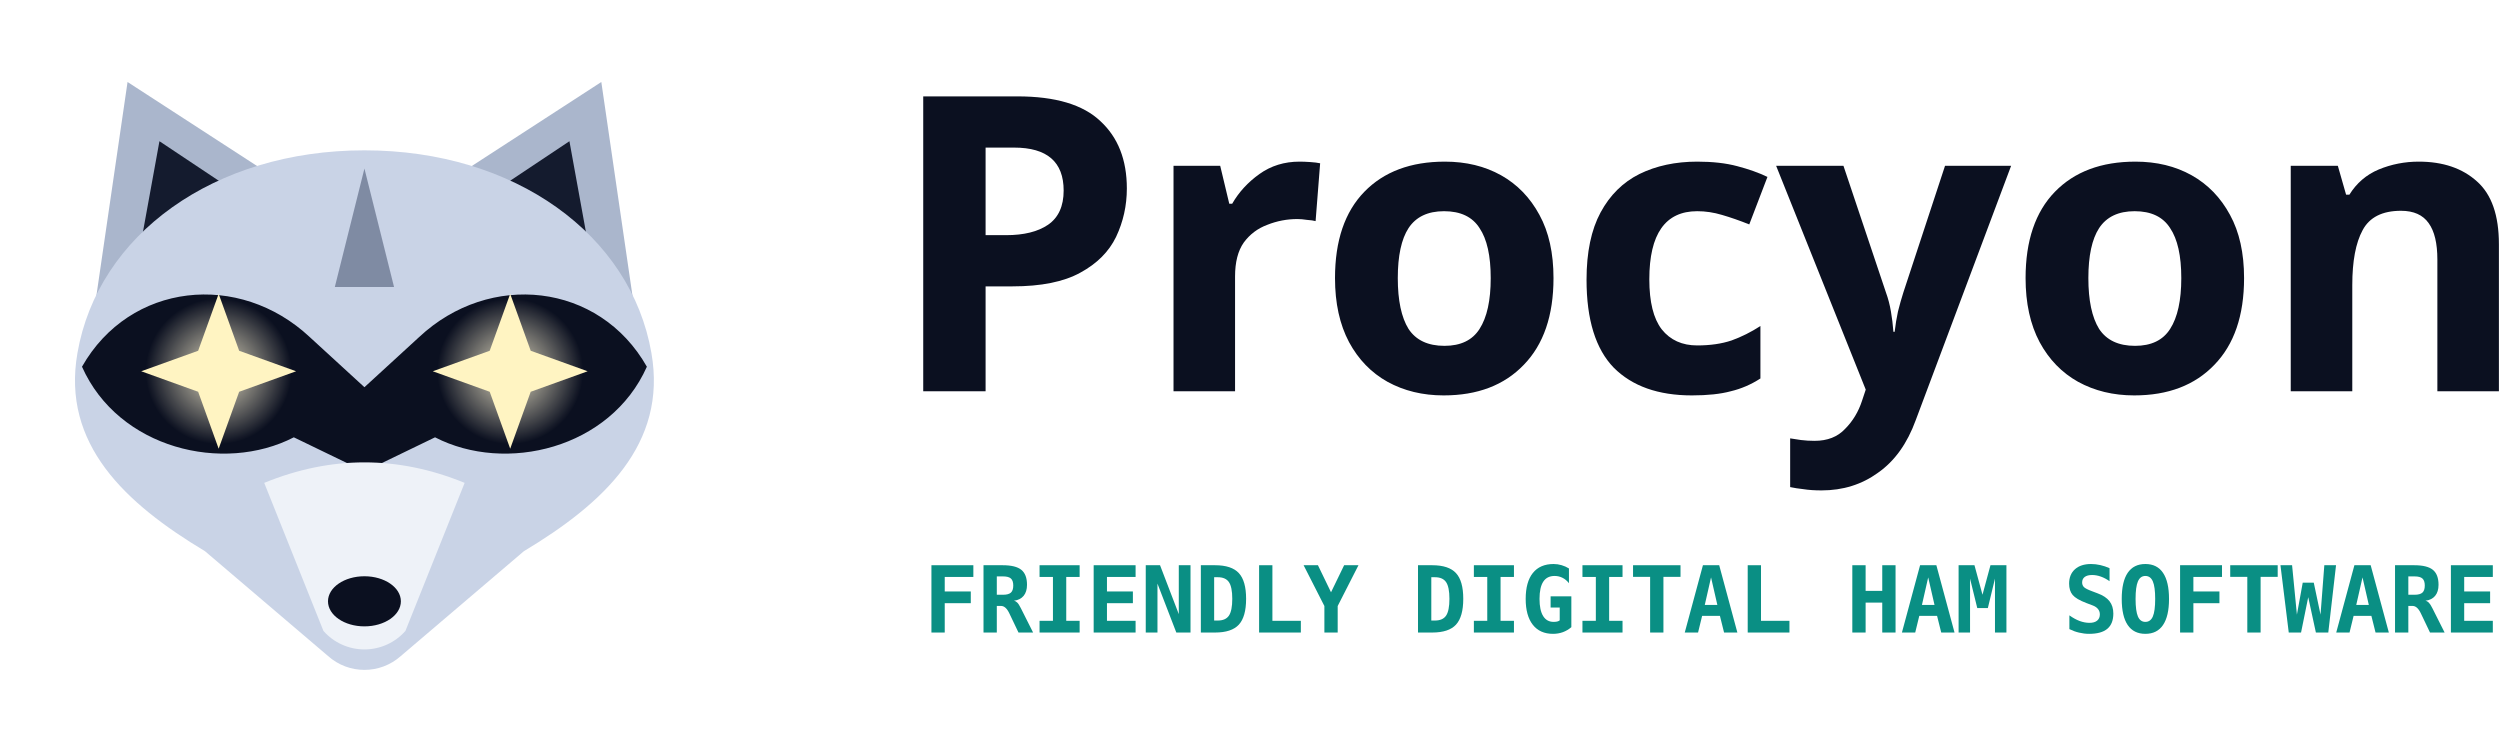
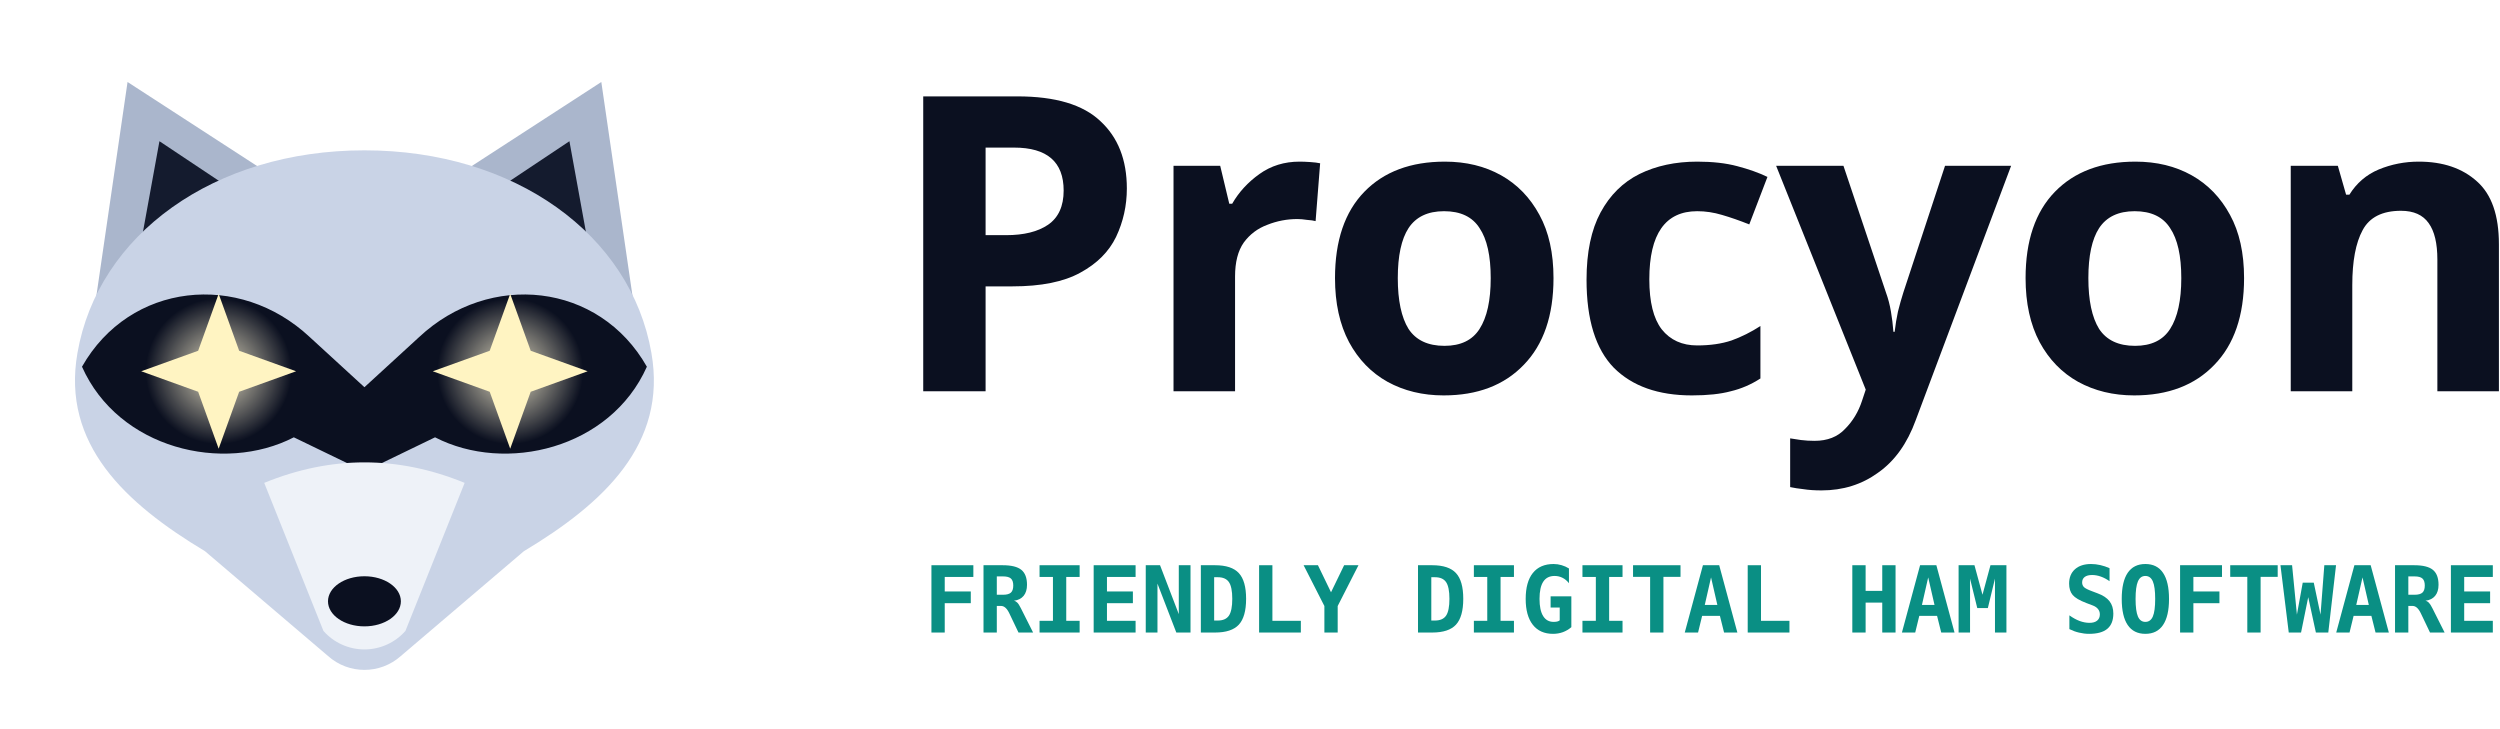
- <svg xmlns="http://www.w3.org/2000/svg" viewBox="0 0 1029 300" version="1.1" id="svg45">
-   <defs id="defs49" />
-   <g transform="scale(9.375)" id="g37">
+ <svg xmlns="http://www.w3.org/2000/svg" viewBox="0 0 1029 300" version="1.1" id="svg43">
+   <defs id="defs47" />
+   <g transform="scale(9.375)" id="g35">
    <defs id="defs9">
      <radialGradient id="glow" cx="0.5" cy="0.5" r="0.5">
        <stop offset="0" stop-color="#fff6d6" stop-opacity=".9" id="stop4" />
        <stop offset="1" stop-color="#fff6d6" stop-opacity="0" id="stop6" />
      </radialGradient>
    </defs>
    <path d="M 4.2,13.2 5.6,3.6 13,8.4 Z" fill="#aab6cc" id="path11" />
    <path d="M 27.8,13.2 26.4,3.6 19,8.4 Z" fill="#aab6cc" id="path13" />
    <path d="M 6.2,10.6 7,6.2 10.6,8.6 Z" fill="#141b2e" id="path15" />
    <path d="M 25.8,10.6 25,6.2 21.4,8.6 Z" fill="#141b2e" id="path17" />
    <path d="m 16,6.6 c 6.6,0 11.7,3.7 12.6,8.9 0.7,4 -2.1,6.6 -5.6,8.7 l -5.4,4.6 a 2.4,2.4 0 0 1 -3.2,0 L 9,24.2 C 5.5,22.1 2.7,19.5 3.4,15.5 4.3,10.3 9.4,6.6 16,6.6 Z" fill="#c9d3e6" id="path19" />
-     <path d="m 16,7.4 -1.3,5.2 h 2.6 z" fill="#7f8ba3" id="path21" />
-     <path d="m 3.6,16.1 c 2.1,-3.7 6.9,-4.2 10,-1.3 L 16,17 18.4,14.8 c 3.1,-2.9 7.9,-2.4 10,1.3 -1.6,3.6 -6.2,4.7 -9.3,3.1 L 16,20.7 12.9,19.2 C 9.8,20.8 5.2,19.7 3.6,16.1 Z" fill="#0b1020" id="path23" />
-     <path d="m 11.6,21.2 q 4.4,-1.8 8.8,0 l -2.6,6.5 a 2.4,2.4 0 0 1 -3.6,0 z" fill="#eef2f8" id="path25" />
-     <path id="ellipse27" style="fill:#0b1020" d="M 17.6,26.4 A 1.6,1.1 0 0 1 16,27.5 1.6,1.1 0 0 1 14.4,26.4 1.6,1.1 0 0 1 16,25.3 1.6,1.1 0 0 1 17.6,26.4 Z" />
-     <path id="circle29" style="fill:url(#glow)" d="m 12.8,16.3 a 3.2,3.2 0 0 1 -3.2,3.2 3.2,3.2 0 0 1 -3.2,-3.2 3.2,3.2 0 0 1 3.2,-3.2 3.2,3.2 0 0 1 3.2,3.2 z" />
-     <path id="circle31" style="fill:url(#glow)" d="m 25.6,16.3 a 3.2,3.2 0 0 1 -3.2,3.2 3.2,3.2 0 0 1 -3.2,-3.2 3.2,3.2 0 0 1 3.2,-3.2 3.2,3.2 0 0 1 3.2,3.2 z" />
-     <path d="m 9.6,12.9 0.9,2.5 2.5,0.9 -2.5,0.9 -0.9,2.5 -0.9,-2.5 -2.5,-0.9 2.5,-0.9 z" fill="#fff4c2" id="path33" />
-     <path d="m 22.4,12.9 0.9,2.5 2.5,0.9 -2.5,0.9 -0.9,2.5 -0.9,-2.5 -2.5,-0.9 2.5,-0.9 z" fill="#fff4c2" id="path35" />
+     <path d="m 3.6,16.1 c 2.1,-3.7 6.9,-4.2 10,-1.3 L 16,17 18.4,14.8 c 3.1,-2.9 7.9,-2.4 10,1.3 -1.6,3.6 -6.2,4.7 -9.3,3.1 L 16,20.7 12.9,19.2 C 9.8,20.8 5.2,19.7 3.6,16.1 Z" fill="#0b1020" id="path21" />
+     <path d="m 11.6,21.2 q 4.4,-1.8 8.8,0 l -2.6,6.5 a 2.4,2.4 0 0 1 -3.6,0 z" fill="#eef2f8" id="path23" />
+     <path id="ellipse25" style="fill:#0b1020" d="M 17.6,26.4 A 1.6,1.1 0 0 1 16,27.5 1.6,1.1 0 0 1 14.4,26.4 1.6,1.1 0 0 1 16,25.3 1.6,1.1 0 0 1 17.6,26.4 Z" />
+     <path id="circle27" style="fill:url(#glow)" d="m 12.8,16.3 a 3.2,3.2 0 0 1 -3.2,3.2 3.2,3.2 0 0 1 -3.2,-3.2 3.2,3.2 0 0 1 3.2,-3.2 3.2,3.2 0 0 1 3.2,3.2 z" />
+     <path id="circle29" style="fill:url(#glow)" d="m 25.6,16.3 a 3.2,3.2 0 0 1 -3.2,3.2 3.2,3.2 0 0 1 -3.2,-3.2 3.2,3.2 0 0 1 3.2,-3.2 3.2,3.2 0 0 1 3.2,3.2 z" />
+     <path d="m 9.6,12.9 0.9,2.5 2.5,0.9 -2.5,0.9 -0.9,2.5 -0.9,-2.5 -2.5,-0.9 2.5,-0.9 z" fill="#fff4c2" id="path31" />
+     <path d="m 22.4,12.9 0.9,2.5 2.5,0.9 -2.5,0.9 -0.9,2.5 -0.9,-2.5 -2.5,-0.9 2.5,-0.9 z" fill="#fff4c2" id="path33" />
  </g>
-   <g transform="translate(380,-29.65)" id="g43">
-     <g aria-label="Procyon" id="text39" style="font-weight:700;font-size:170px;font-family:'Noto Sans';letter-spacing:-1.7;fill:#0b1020">
-       <path d="m 38.76,69.32 q 23.46,0 34.17,10.2 10.88,10.03 10.88,27.71 0,10.54 -4.42,19.89 -4.42,9.18 -14.79,14.79 -10.2,5.61 -27.88,5.61 H 25.67 V 190.7 H -1.9073486e-7 V 69.32 Z m -1.36,21.08 H 25.67 V 126.44 h 8.5 q 10.88,0 17.17,-4.25 6.46,-4.42 6.46,-14.11 0,-17.68 -20.4,-17.68 z" id="path54" />
-       <path d="m 154.87,96.18 q 1.87,0 4.42,0.17 2.55,0.17 4.08,0.51 l -1.87,23.8 q -1.19,-0.34 -3.57,-0.51 -2.21,-0.34 -3.91,-0.34 -6.46,0 -12.41,2.38 -5.95,2.21 -9.69,7.31 -3.57,5.1 -3.57,13.94 v 47.26 h -25.33 V 97.88 h 19.21 l 3.74,15.64 h 1.19 q 4.08,-7.14 11.22,-12.24 7.14,-5.1 16.49,-5.1 z" id="path56" />
-       <path d="m 259.42,144.12 q 0,23.12 -12.24,35.7 -12.07,12.58 -32.98,12.58 -12.92,0 -23.12,-5.61 -10.03,-5.61 -15.81,-16.32 -5.78,-10.88 -5.78,-26.35 0,-23.12 12.07,-35.53 12.07,-12.41 33.15,-12.41 13.09,0 23.12,5.61 10.03,5.61 15.81,16.32 5.78,10.54 5.78,26.01 z m -64.09,0 q 0,13.77 4.42,20.91 4.59,6.97 14.79,6.97 10.03,0 14.45,-6.97 4.59,-7.14 4.59,-20.91 0,-13.77 -4.59,-20.57 -4.42,-6.97 -14.62,-6.97 -10.03,0 -14.62,6.97 -4.42,6.8 -4.42,20.57 z" id="path58" />
-       <path d="m 316.37,192.4 q -20.74,0 -32.13,-11.39 -11.22,-11.56 -11.22,-36.21 0,-17 5.78,-27.71 5.78,-10.71 15.98,-15.81 10.37,-5.1 23.8,-5.1 9.52,0 16.49,1.87 7.14,1.87 12.41,4.42 l -7.48,19.55 q -5.95,-2.38 -11.22,-3.91 -5.1,-1.53 -10.2,-1.53 -19.72,0 -19.72,28.05 0,13.94 5.1,20.57 5.27,6.63 14.62,6.63 7.99,0 14.11,-2.04 6.12,-2.21 11.9,-5.95 v 21.59 q -5.78,3.74 -12.24,5.27 -6.29,1.7 -15.98,1.7 z" id="path60" />
-       <path d="m 351.05,97.88 h 27.71 l 17.51,52.19 q 1.36,3.74 2.04,7.82 0.68,3.91 1.02,8.33 h 0.51 q 0.51,-4.42 1.36,-8.33 1.02,-4.08 2.21,-7.82 l 17.17,-52.19 h 27.2 L 408.51,202.6 q -5.27,14.45 -15.47,21.59 -10.03,7.31 -23.29,7.31 -4.25,0 -7.48,-0.51 -3.06,-0.34 -5.44,-0.85 v -20.06 q 1.87,0.34 4.42,0.68 2.72,0.34 5.61,0.34 7.99,0 12.58,-4.93 4.76,-4.76 6.97,-11.56 l 1.53,-4.59 z" id="path62" />
-       <path d="m 543.66,144.12 q 0,23.12 -12.24,35.7 -12.07,12.58 -32.98,12.58 -12.92,0 -23.12,-5.61 -10.03,-5.61 -15.81,-16.32 -5.78,-10.88 -5.78,-26.35 0,-23.12 12.07,-35.53 12.07,-12.41 33.15,-12.41 13.09,0 23.12,5.61 10.03,5.61 15.81,16.32 5.78,10.54 5.78,26.01 z m -64.09,0 q 0,13.77 4.42,20.91 4.59,6.97 14.79,6.97 10.03,0 14.45,-6.97 4.59,-7.14 4.59,-20.91 0,-13.77 -4.59,-20.57 -4.42,-6.97 -14.62,-6.97 -10.03,0 -14.62,6.97 -4.42,6.8 -4.42,20.57 z" id="path64" />
-       <path d="m 615.57,96.18 q 14.96,0 23.97,8.16 9.01,7.99 9.01,25.84 v 60.52 h -25.33 v -54.23 q 0,-10.03 -3.57,-14.96 -3.57,-5.1 -11.39,-5.1 -11.56,0 -15.81,7.99 -4.25,7.82 -4.25,22.61 v 43.69 h -25.33 V 97.88 h 19.38 l 3.4,11.9 h 1.36 q 4.42,-7.14 12.07,-10.37 7.82,-3.23 16.49,-3.23 z" id="path66" />
+   <g transform="translate(380,-29.65)" id="g41">
+     <g aria-label="Procyon" id="text37" style="font-weight:700;font-size:170px;font-family:'Noto Sans';letter-spacing:-1.7;fill:#0b1020">
+       <path d="m 38.76,69.32 q 23.46,0 34.17,10.2 10.88,10.03 10.88,27.71 0,10.54 -4.42,19.89 -4.42,9.18 -14.79,14.79 -10.2,5.61 -27.88,5.61 H 25.67 V 190.7 H -1.9073486e-7 V 69.32 Z m -1.36,21.08 H 25.67 V 126.44 h 8.5 q 10.88,0 17.17,-4.25 6.46,-4.42 6.46,-14.11 0,-17.68 -20.4,-17.68 z" id="path52" />
+       <path d="m 154.87,96.18 q 1.87,0 4.42,0.17 2.55,0.17 4.08,0.51 l -1.87,23.8 q -1.19,-0.34 -3.57,-0.51 -2.21,-0.34 -3.91,-0.34 -6.46,0 -12.41,2.38 -5.95,2.21 -9.69,7.31 -3.57,5.1 -3.57,13.94 v 47.26 h -25.33 V 97.88 h 19.21 l 3.74,15.64 h 1.19 q 4.08,-7.14 11.22,-12.24 7.14,-5.1 16.49,-5.1 z" id="path54" />
+       <path d="m 259.42,144.12 q 0,23.12 -12.24,35.7 -12.07,12.58 -32.98,12.58 -12.92,0 -23.12,-5.61 -10.03,-5.61 -15.81,-16.32 -5.78,-10.88 -5.78,-26.35 0,-23.12 12.07,-35.53 12.07,-12.41 33.15,-12.41 13.09,0 23.12,5.61 10.03,5.61 15.81,16.32 5.78,10.54 5.78,26.01 z m -64.09,0 q 0,13.77 4.42,20.91 4.59,6.97 14.79,6.97 10.03,0 14.45,-6.97 4.59,-7.14 4.59,-20.91 0,-13.77 -4.59,-20.57 -4.42,-6.97 -14.62,-6.97 -10.03,0 -14.62,6.97 -4.42,6.8 -4.42,20.57 z" id="path56" />
+       <path d="m 316.37,192.4 q -20.74,0 -32.13,-11.39 -11.22,-11.56 -11.22,-36.21 0,-17 5.78,-27.71 5.78,-10.71 15.98,-15.81 10.37,-5.1 23.8,-5.1 9.52,0 16.49,1.87 7.14,1.87 12.41,4.42 l -7.48,19.55 q -5.95,-2.38 -11.22,-3.91 -5.1,-1.53 -10.2,-1.53 -19.72,0 -19.72,28.05 0,13.94 5.1,20.57 5.27,6.63 14.62,6.63 7.99,0 14.11,-2.04 6.12,-2.21 11.9,-5.95 v 21.59 q -5.78,3.74 -12.24,5.27 -6.29,1.7 -15.98,1.7 z" id="path58" />
+       <path d="m 351.05,97.88 h 27.71 l 17.51,52.19 q 1.36,3.74 2.04,7.82 0.68,3.91 1.02,8.33 h 0.51 q 0.51,-4.42 1.36,-8.33 1.02,-4.08 2.21,-7.82 l 17.17,-52.19 h 27.2 L 408.51,202.6 q -5.27,14.45 -15.47,21.59 -10.03,7.31 -23.29,7.31 -4.25,0 -7.48,-0.51 -3.06,-0.34 -5.44,-0.85 v -20.06 q 1.87,0.34 4.42,0.68 2.72,0.34 5.61,0.34 7.99,0 12.58,-4.93 4.76,-4.76 6.97,-11.56 l 1.53,-4.59 z" id="path60" />
+       <path d="m 543.66,144.12 q 0,23.12 -12.24,35.7 -12.07,12.58 -32.98,12.58 -12.92,0 -23.12,-5.61 -10.03,-5.61 -15.81,-16.32 -5.78,-10.88 -5.78,-26.35 0,-23.12 12.07,-35.53 12.07,-12.41 33.15,-12.41 13.09,0 23.12,5.61 10.03,5.61 15.81,16.32 5.78,10.54 5.78,26.01 z m -64.09,0 q 0,13.77 4.42,20.91 4.59,6.97 14.79,6.97 10.03,0 14.45,-6.97 4.59,-7.14 4.59,-20.91 0,-13.77 -4.59,-20.57 -4.42,-6.97 -14.62,-6.97 -10.03,0 -14.62,6.97 -4.42,6.8 -4.42,20.57 z" id="path62" />
+       <path d="m 615.57,96.18 q 14.96,0 23.97,8.16 9.01,7.99 9.01,25.84 v 60.52 h -25.33 v -54.23 q 0,-10.03 -3.57,-14.96 -3.57,-5.1 -11.39,-5.1 -11.56,0 -15.81,7.99 -4.25,7.82 -4.25,22.61 v 43.69 h -25.33 V 97.88 h 19.38 l 3.4,11.9 h 1.36 q 4.42,-7.14 12.07,-10.37 7.82,-3.23 16.49,-3.23 z" id="path64" />
    </g>
-     <g aria-label="FRIENDLY DIGITAL HAM SOFTWARE" id="text41" style="font-weight:700;font-size:38px;font-family:'DejaVu Sans Mono';fill:#0a8f84">
-       <path d="M 20.633,267.122 H 8.851 v 5.975 H 19.575 v 4.824 H 8.851 V 290 H 3.377 V 262.298 H 20.633 Z" id="path69" />
-       <path d="m 37.319,276.919 q 0.816,0.167 1.41,0.779 0.612,0.594 1.484,2.338 L 45.223,290 h -6.012 l -3.34,-6.995 q -0.148,-0.297 -0.39,-0.816 -1.466,-3.136 -3.451,-3.136 h -1.744 V 290 h -5.474 v -27.702 h 7.904 q 5.344,0 7.663,1.893 2.338,1.893 2.338,6.16 0,2.857 -1.392,4.546 -1.392,1.688 -4.008,2.022 z m -7.032,-10.02 v 7.552 h 2.579 q 2.245,0 3.21,-0.872 0.983,-0.891 0.983,-2.913 0,-2.022 -0.965,-2.895 -0.965,-0.872 -3.229,-0.872 z" id="path71" />
-       <path d="m 47.882,267.122 v -4.824 h 16.495 v 4.824 h -5.511 v 18.054 h 5.511 V 290 H 47.882 v -4.824 h 5.511 v -18.054 z" id="path73" />
-       <path d="M 87.409,290 H 70.153 V 262.298 H 87.409 v 4.824 H 75.627 v 5.975 h 10.669 v 4.824 H 75.627 v 7.255 H 87.409 Z" id="path75" />
-       <path d="m 91.59,262.298 h 5.882 l 7.719,20.132 v -20.132 h 4.824 V 290 h -5.845 L 96.414,269.868 V 290 h -4.824 z" id="path77" />
-       <path d="m 119.743,267.233 v 17.831 h 1.484 q 3.229,0 4.602,-2.022 1.373,-2.041 1.373,-6.921 0,-4.843 -1.373,-6.865 -1.373,-2.022 -4.602,-2.022 z m -5.474,-4.936 h 5.863 q 6.791,0 9.778,3.247 2.987,3.229 2.987,10.576 0,7.366 -2.987,10.632 Q 126.923,290 120.132,290 h -5.863 z" id="path79" />
-       <path d="m 138.247,290 v -27.702 h 5.474 v 22.878 h 11.708 V 290 Z" id="path81" />
-       <path d="m 156.566,262.298 h 5.9 l 5.381,11.133 5.399,-11.133 h 5.9 l -8.554,16.792 V 290 h -5.474 v -10.91 z" id="path83" />
-       <path d="m 209.125,267.233 v 17.831 h 1.484 q 3.229,0 4.602,-2.022 1.373,-2.041 1.373,-6.921 0,-4.843 -1.373,-6.865 -1.373,-2.022 -4.602,-2.022 z m -5.474,-4.936 h 5.863 q 6.791,0 9.778,3.247 2.987,3.229 2.987,10.576 0,7.366 -2.987,10.632 Q 216.305,290 209.514,290 h -5.863 z" id="path85" />
-       <path d="m 226.646,267.122 v -4.824 h 16.495 v 4.824 h -5.511 v 18.054 h 5.511 V 290 h -16.495 v -4.824 h 5.511 v -18.054 z" id="path87" />
-       <path d="m 261.979,284.99 v -5.288 h -3.748 v -4.602 h 8.535 v 12.691 q -1.577,1.354 -3.488,2.06 -1.893,0.687 -4.063,0.687 -5.381,0 -8.312,-3.729 -2.932,-3.748 -2.932,-10.632 0,-6.995 2.95,-10.688 2.969,-3.692 8.554,-3.692 1.67,0 3.284,0.482 1.614,0.464 3.024,1.354 v 6.067 q -1.15,-1.484 -2.653,-2.227 -1.484,-0.761 -3.266,-0.761 -3.117,0 -4.657,2.356 -1.54,2.338 -1.54,7.106 0,4.62 1.484,7.032 1.484,2.412 4.323,2.412 0.854,0 1.484,-0.148 0.631,-0.167 1.021,-0.482 z" id="path89" />
-       <path d="m 271.337,267.122 v -4.824 h 16.495 v 4.824 h -5.511 v 18.054 h 5.511 V 290 h -16.495 v -4.824 h 5.511 v -18.054 z" id="path91" />
-       <path d="m 304.666,290 h -5.474 v -22.915 h -7.032 v -4.787 h 19.538 v 4.787 h -7.032 z" id="path93" />
-       <path d="m 324.266,267.308 -2.579,11.337 h 5.177 z m -3.34,-5.01 h 6.698 L 335.102,290 h -5.474 l -1.707,-6.847 h -7.329 L 318.922,290 h -5.474 z" id="path95" />
-       <path d="m 339.356,290 v -27.702 h 5.474 v 22.878 h 11.708 V 290 Z" id="path97" />
-       <path d="m 382.414,262.298 h 5.474 v 10.558 h 6.847 v -10.558 h 5.474 V 290 h -5.474 v -12.32 h -6.847 V 290 h -5.474 z" id="path99" />
-       <path d="m 413.647,267.308 -2.579,11.337 h 5.177 z m -3.34,-5.01 h 6.698 L 424.483,290 h -5.474 l -1.707,-6.847 h -7.329 L 408.304,290 h -5.474 z" id="path101" />
-       <path d="m 426.159,262.298 h 6.531 l 3.303,12.153 3.284,-12.153 h 6.568 V 290 h -4.713 v -22.191 l -2.932,12.116 h -4.36 l -2.969,-12.116 V 290 h -4.713 z" id="path103" />
-       <path d="m 478.717,277.847 q -4.138,-1.577 -5.604,-3.303 -1.466,-1.744 -1.466,-4.676 0,-3.767 2.412,-5.919 2.412,-2.152 6.624,-2.152 1.911,0 3.822,0.445 1.911,0.427 3.785,1.28 v 5.344 q -1.763,-1.243 -3.581,-1.893 -1.818,-0.649 -3.6,-0.649 -1.985,0 -3.043,0.798 -1.058,0.798 -1.058,2.282 0,1.15 0.761,1.911 0.779,0.742 3.229,1.651 l 2.356,0.891 q 3.34,1.225 4.917,3.247 1.577,2.022 1.577,5.103 0,4.193 -2.486,6.271 -2.468,2.06 -7.478,2.06 -2.06,0 -4.138,-0.501 -2.06,-0.482 -3.989,-1.447 v -5.659 q 2.189,1.559 4.23,2.319 2.06,0.761 4.063,0.761 2.022,0 3.136,-0.909 1.113,-0.928 1.113,-2.579 0,-1.243 -0.742,-2.171 -0.742,-0.946 -2.152,-1.484 z" id="path105" />
-       <path d="m 503.029,266.714 q -2.097,0 -3.062,2.245 -0.965,2.227 -0.965,7.218 0,4.973 0.965,7.218 0.965,2.227 3.062,2.227 2.115,0 3.08,-2.227 0.965,-2.245 0.965,-7.218 0,-4.991 -0.965,-7.218 -0.965,-2.245 -3.08,-2.245 z m -9.723,9.463 q 0,-7.106 2.449,-10.743 2.468,-3.637 7.273,-3.637 4.824,0 7.273,3.637 2.468,3.637 2.468,10.743 0,7.088 -2.468,10.725 -2.449,3.637 -7.273,3.637 -4.806,0 -7.273,-3.637 -2.449,-3.637 -2.449,-10.725 z" id="path107" />
-       <path d="m 534.578,267.122 h -11.782 v 5.975 h 10.725 v 4.824 H 522.795 V 290 h -5.474 v -27.702 h 17.256 z" id="path109" />
-       <path d="m 550.466,290 h -5.474 v -22.915 h -7.032 v -4.787 h 19.538 v 4.787 h -7.032 z" id="path111" />
-       <path d="m 558.636,262.298 h 4.787 l 1.985,20.336 2.394,-13.155 h 4.546 l 2.783,13.155 1.559,-20.336 h 4.824 L 578.322,290 h -5.103 L 570.065,275.453 567.115,290 h -5.065 z" id="path113" />
-       <path d="m 592.411,267.308 -2.579,11.337 h 5.177 z m -3.34,-5.01 h 6.698 L 603.247,290 h -5.474 l -1.707,-6.847 h -7.329 L 587.067,290 h -5.474 z" id="path115" />
-       <path d="m 618.3,276.919 q 0.816,0.167 1.41,0.779 0.612,0.594 1.484,2.338 L 626.205,290 h -6.012 l -3.34,-6.995 q -0.148,-0.297 -0.39,-0.816 -1.466,-3.136 -3.451,-3.136 h -1.744 V 290 h -5.474 v -27.702 h 7.904 q 5.344,0 7.663,1.893 2.338,1.893 2.338,6.16 0,2.857 -1.392,4.546 -1.392,1.688 -4.008,2.022 z m -7.032,-10.02 v 7.552 h 2.579 q 2.245,0 3.21,-0.872 0.983,-0.891 0.983,-2.913 0,-2.022 -0.965,-2.895 -0.965,-0.872 -3.229,-0.872 z" id="path117" />
-       <path d="m 646.045,290 h -17.256 v -27.702 h 17.256 v 4.824 h -11.782 v 5.975 h 10.669 v 4.824 h -10.669 v 7.255 h 11.782 z" id="path119" />
+     <g aria-label="FRIENDLY DIGITAL HAM SOFTWARE" id="text39" style="font-weight:700;font-size:38px;font-family:'DejaVu Sans Mono';fill:#0a8f84">
+       <path d="M 20.633,267.122 H 8.851 v 5.975 H 19.575 v 4.824 H 8.851 V 290 H 3.377 V 262.298 H 20.633 Z" id="path67" />
+       <path d="m 37.319,276.919 q 0.816,0.167 1.41,0.779 0.612,0.594 1.484,2.338 L 45.223,290 h -6.012 l -3.34,-6.995 q -0.148,-0.297 -0.39,-0.816 -1.466,-3.136 -3.451,-3.136 h -1.744 V 290 h -5.474 v -27.702 h 7.904 q 5.344,0 7.663,1.893 2.338,1.893 2.338,6.16 0,2.857 -1.392,4.546 -1.392,1.688 -4.008,2.022 z m -7.032,-10.02 v 7.552 h 2.579 q 2.245,0 3.21,-0.872 0.983,-0.891 0.983,-2.913 0,-2.022 -0.965,-2.895 -0.965,-0.872 -3.229,-0.872 z" id="path69" />
+       <path d="m 47.882,267.122 v -4.824 h 16.495 v 4.824 h -5.511 v 18.054 h 5.511 V 290 H 47.882 v -4.824 h 5.511 v -18.054 z" id="path71" />
+       <path d="M 87.409,290 H 70.153 V 262.298 H 87.409 v 4.824 H 75.627 v 5.975 h 10.669 v 4.824 H 75.627 v 7.255 H 87.409 Z" id="path73" />
+       <path d="m 91.59,262.298 h 5.882 l 7.719,20.132 v -20.132 h 4.824 V 290 h -5.845 L 96.414,269.868 V 290 h -4.824 z" id="path75" />
+       <path d="m 119.743,267.233 v 17.831 h 1.484 q 3.229,0 4.602,-2.022 1.373,-2.041 1.373,-6.921 0,-4.843 -1.373,-6.865 -1.373,-2.022 -4.602,-2.022 z m -5.474,-4.936 h 5.863 q 6.791,0 9.778,3.247 2.987,3.229 2.987,10.576 0,7.366 -2.987,10.632 Q 126.923,290 120.132,290 h -5.863 z" id="path77" />
+       <path d="m 138.247,290 v -27.702 h 5.474 v 22.878 h 11.708 V 290 Z" id="path79" />
+       <path d="m 156.566,262.298 h 5.9 l 5.381,11.133 5.399,-11.133 h 5.9 l -8.554,16.792 V 290 h -5.474 v -10.91 z" id="path81" />
+       <path d="m 209.125,267.233 v 17.831 h 1.484 q 3.229,0 4.602,-2.022 1.373,-2.041 1.373,-6.921 0,-4.843 -1.373,-6.865 -1.373,-2.022 -4.602,-2.022 z m -5.474,-4.936 h 5.863 q 6.791,0 9.778,3.247 2.987,3.229 2.987,10.576 0,7.366 -2.987,10.632 Q 216.305,290 209.514,290 h -5.863 z" id="path83" />
+       <path d="m 226.646,267.122 v -4.824 h 16.495 v 4.824 h -5.511 v 18.054 h 5.511 V 290 h -16.495 v -4.824 h 5.511 v -18.054 z" id="path85" />
+       <path d="m 261.979,284.99 v -5.288 h -3.748 v -4.602 h 8.535 v 12.691 q -1.577,1.354 -3.488,2.06 -1.893,0.687 -4.063,0.687 -5.381,0 -8.312,-3.729 -2.932,-3.748 -2.932,-10.632 0,-6.995 2.95,-10.688 2.969,-3.692 8.554,-3.692 1.67,0 3.284,0.482 1.614,0.464 3.024,1.354 v 6.067 q -1.15,-1.484 -2.653,-2.227 -1.484,-0.761 -3.266,-0.761 -3.117,0 -4.657,2.356 -1.54,2.338 -1.54,7.106 0,4.62 1.484,7.032 1.484,2.412 4.323,2.412 0.854,0 1.484,-0.148 0.631,-0.167 1.021,-0.482 z" id="path87" />
+       <path d="m 271.337,267.122 v -4.824 h 16.495 v 4.824 h -5.511 v 18.054 h 5.511 V 290 h -16.495 v -4.824 h 5.511 v -18.054 z" id="path89" />
+       <path d="m 304.666,290 h -5.474 v -22.915 h -7.032 v -4.787 h 19.538 v 4.787 h -7.032 z" id="path91" />
+       <path d="m 324.266,267.308 -2.579,11.337 h 5.177 z m -3.34,-5.01 h 6.698 L 335.102,290 h -5.474 l -1.707,-6.847 h -7.329 L 318.922,290 h -5.474 z" id="path93" />
+       <path d="m 339.356,290 v -27.702 h 5.474 v 22.878 h 11.708 V 290 Z" id="path95" />
+       <path d="m 382.414,262.298 h 5.474 v 10.558 h 6.847 v -10.558 h 5.474 V 290 h -5.474 v -12.32 h -6.847 V 290 h -5.474 z" id="path97" />
+       <path d="m 413.647,267.308 -2.579,11.337 h 5.177 z m -3.34,-5.01 h 6.698 L 424.483,290 h -5.474 l -1.707,-6.847 h -7.329 L 408.304,290 h -5.474 z" id="path99" />
+       <path d="m 426.159,262.298 h 6.531 l 3.303,12.153 3.284,-12.153 h 6.568 V 290 h -4.713 v -22.191 l -2.932,12.116 h -4.36 l -2.969,-12.116 V 290 h -4.713 z" id="path101" />
+       <path d="m 478.717,277.847 q -4.138,-1.577 -5.604,-3.303 -1.466,-1.744 -1.466,-4.676 0,-3.767 2.412,-5.919 2.412,-2.152 6.624,-2.152 1.911,0 3.822,0.445 1.911,0.427 3.785,1.28 v 5.344 q -1.763,-1.243 -3.581,-1.893 -1.818,-0.649 -3.6,-0.649 -1.985,0 -3.043,0.798 -1.058,0.798 -1.058,2.282 0,1.15 0.761,1.911 0.779,0.742 3.229,1.651 l 2.356,0.891 q 3.34,1.225 4.917,3.247 1.577,2.022 1.577,5.103 0,4.193 -2.486,6.271 -2.468,2.06 -7.478,2.06 -2.06,0 -4.138,-0.501 -2.06,-0.482 -3.989,-1.447 v -5.659 q 2.189,1.559 4.23,2.319 2.06,0.761 4.063,0.761 2.022,0 3.136,-0.909 1.113,-0.928 1.113,-2.579 0,-1.243 -0.742,-2.171 -0.742,-0.946 -2.152,-1.484 z" id="path103" />
+       <path d="m 503.029,266.714 q -2.097,0 -3.062,2.245 -0.965,2.227 -0.965,7.218 0,4.973 0.965,7.218 0.965,2.227 3.062,2.227 2.115,0 3.08,-2.227 0.965,-2.245 0.965,-7.218 0,-4.991 -0.965,-7.218 -0.965,-2.245 -3.08,-2.245 z m -9.723,9.463 q 0,-7.106 2.449,-10.743 2.468,-3.637 7.273,-3.637 4.824,0 7.273,3.637 2.468,3.637 2.468,10.743 0,7.088 -2.468,10.725 -2.449,3.637 -7.273,3.637 -4.806,0 -7.273,-3.637 -2.449,-3.637 -2.449,-10.725 z" id="path105" />
+       <path d="m 534.578,267.122 h -11.782 v 5.975 h 10.725 v 4.824 H 522.795 V 290 h -5.474 v -27.702 h 17.256 z" id="path107" />
+       <path d="m 550.466,290 h -5.474 v -22.915 h -7.032 v -4.787 h 19.538 v 4.787 h -7.032 z" id="path109" />
+       <path d="m 558.636,262.298 h 4.787 l 1.985,20.336 2.394,-13.155 h 4.546 l 2.783,13.155 1.559,-20.336 h 4.824 L 578.322,290 h -5.103 L 570.065,275.453 567.115,290 h -5.065 z" id="path111" />
+       <path d="m 592.411,267.308 -2.579,11.337 h 5.177 z m -3.34,-5.01 h 6.698 L 603.247,290 h -5.474 l -1.707,-6.847 h -7.329 L 587.067,290 h -5.474 z" id="path113" />
+       <path d="m 618.3,276.919 q 0.816,0.167 1.41,0.779 0.612,0.594 1.484,2.338 L 626.205,290 h -6.012 l -3.34,-6.995 q -0.148,-0.297 -0.39,-0.816 -1.466,-3.136 -3.451,-3.136 h -1.744 V 290 h -5.474 v -27.702 h 7.904 q 5.344,0 7.663,1.893 2.338,1.893 2.338,6.16 0,2.857 -1.392,4.546 -1.392,1.688 -4.008,2.022 z m -7.032,-10.02 v 7.552 h 2.579 q 2.245,0 3.21,-0.872 0.983,-0.891 0.983,-2.913 0,-2.022 -0.965,-2.895 -0.965,-0.872 -3.229,-0.872 z" id="path115" />
+       <path d="m 646.045,290 h -17.256 v -27.702 h 17.256 v 4.824 h -11.782 v 5.975 h 10.669 v 4.824 h -10.669 v 7.255 h 11.782 z" id="path117" />
    </g>
  </g>
</svg>
